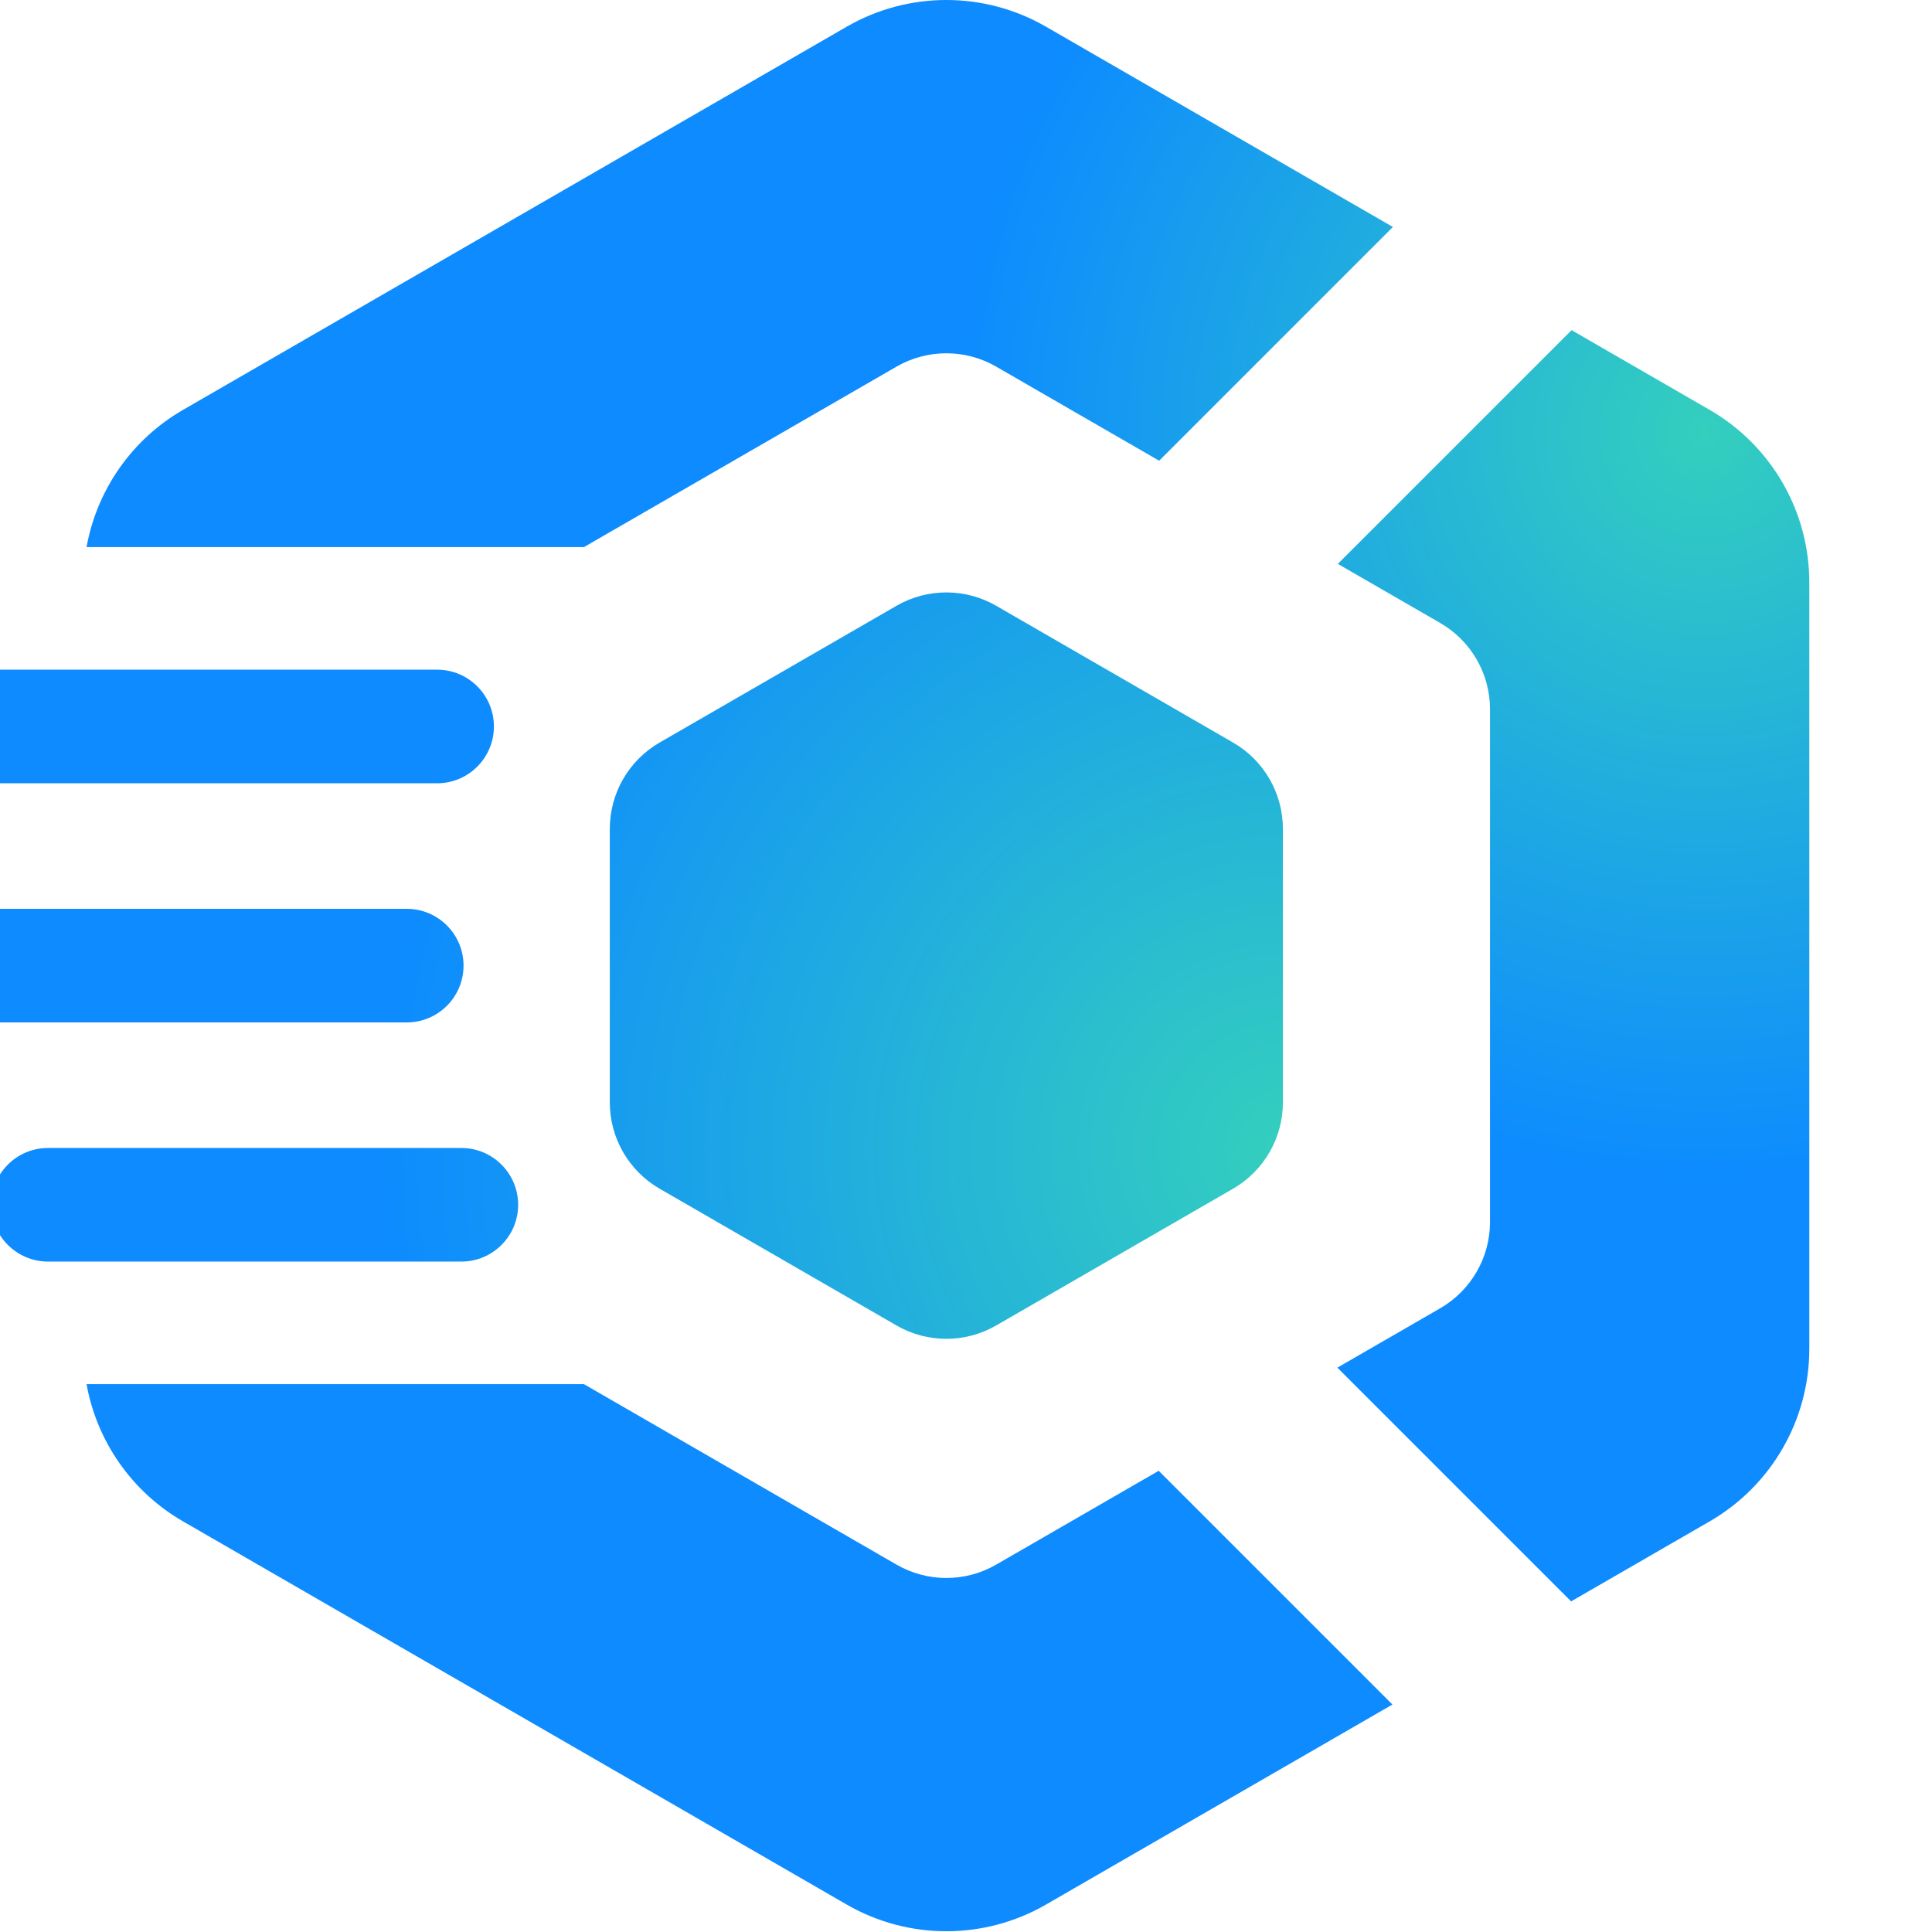
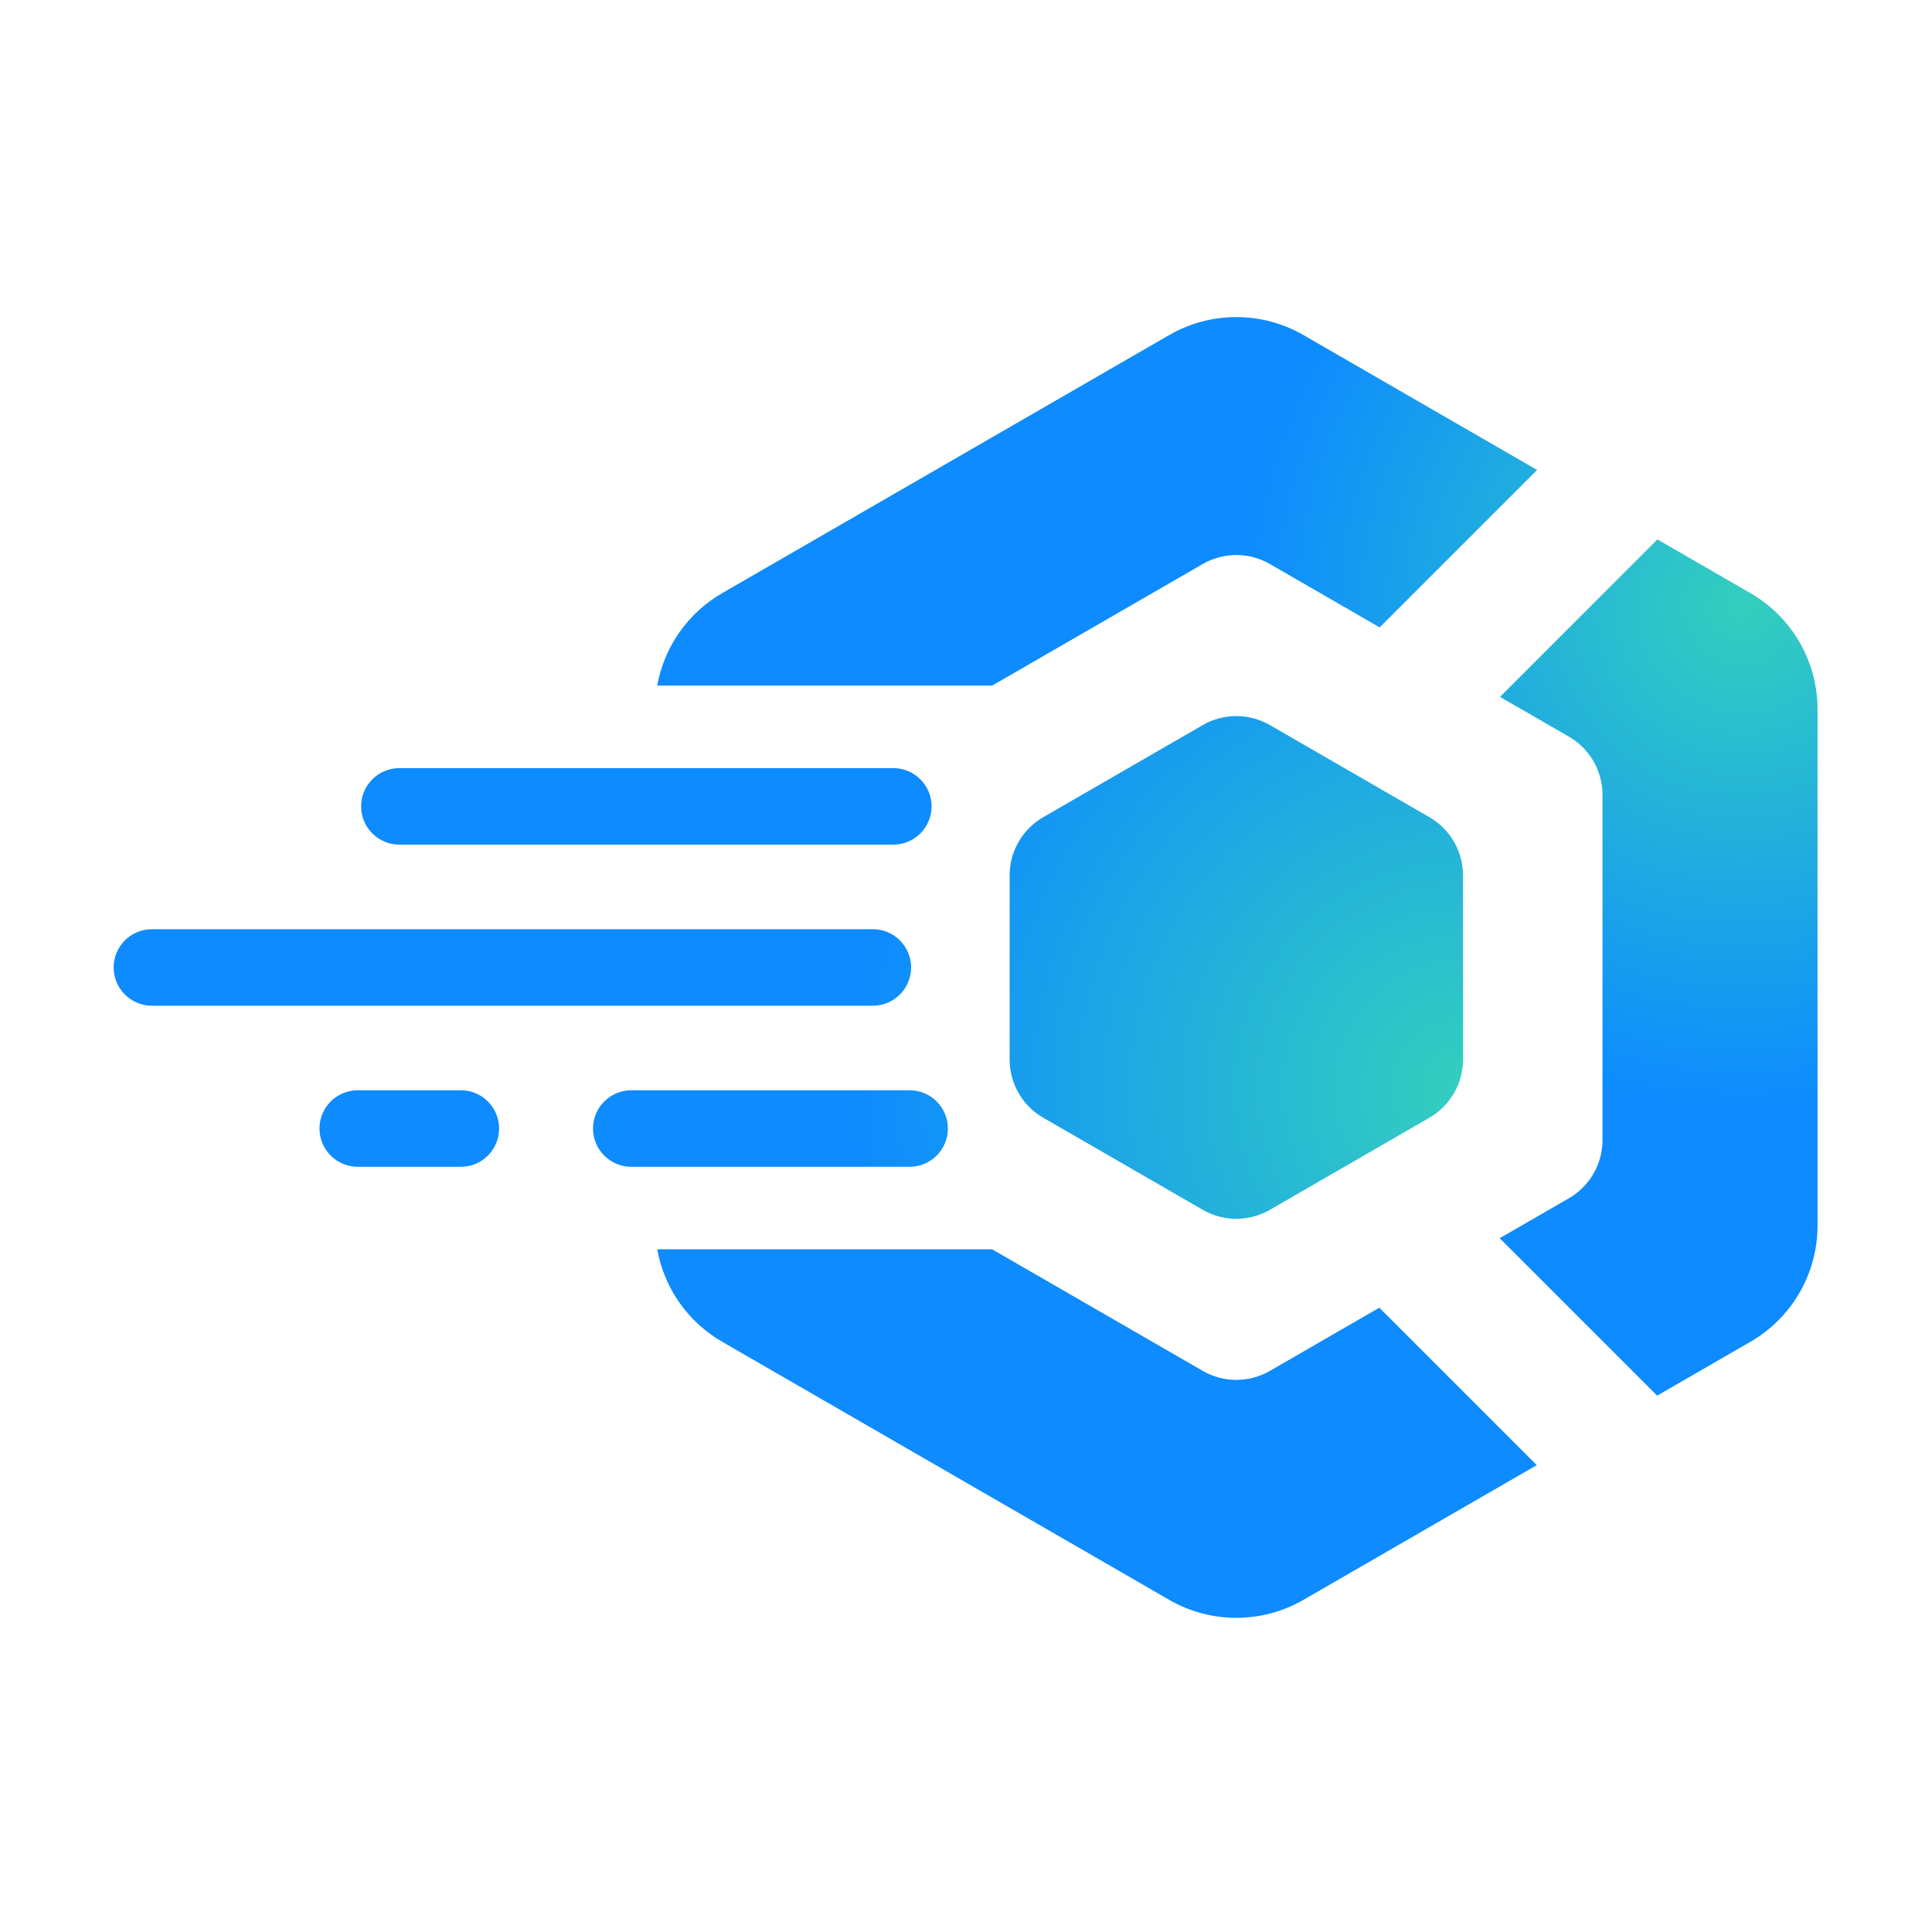
- <svg xmlns="http://www.w3.org/2000/svg" width="512" height="512" viewBox="427 0 1145 1145" role="img" aria-label="Símbolo TrailSoft">
+ <svg xmlns="http://www.w3.org/2000/svg" width="512" height="512" viewBox="-100 -279 1700 1700" role="img" aria-label="Símbolo TrailSoft">
  <g transform="matrix(1,0,0,1,-6336.614,-7703.15)">
    <g transform="matrix(1,0,0,1,3543.307,4724.409)">
      <g id="Logo-Color-Fondo-Negro" transform="matrix(1,0,0,1,2600.06,2369.917)">
        <path d="M1307.225,881.872L1210.63,826.103C1192.358,815.554 1169.847,815.554 1151.575,826.103L966.301,933.071L671.54,933.071C677.638,899.213 698.327,869.282 728.725,851.731L1122.047,624.647C1158.591,603.548 1203.614,603.548 1240.157,624.647L1445.751,743.346L1307.225,881.872ZM1551.646,804.485L1633.48,851.731C1670.023,872.83 1692.535,911.821 1692.535,954.018L1692.535,1408.187C1692.535,1450.384 1670.023,1489.375 1633.48,1510.473L1551.374,1557.877L1412.848,1419.351L1473.777,1384.174C1492.049,1373.625 1503.305,1354.129 1503.305,1333.03L1503.305,1029.174C1503.305,1008.076 1492.049,988.58 1473.777,978.031L1413.12,943.011L1551.646,804.485ZM1445.479,1619.016L1240.157,1737.558C1203.614,1758.656 1158.591,1758.656 1122.047,1737.558L728.725,1510.473C698.327,1492.923 677.638,1462.992 671.54,1429.134L966.301,1429.134L1151.575,1536.102C1169.847,1546.651 1192.358,1546.651 1210.63,1536.102L1306.953,1480.49L1445.479,1619.016Z" fill="url(#_Radial1)" />
        <g transform="matrix(0.473431,0,0,0.473431,488.3988,813.8379)">
          <path d="M1400.787,325.279C1439.381,302.997 1486.931,302.997 1525.525,325.279C1605.227,371.295 1742.389,450.486 1822.091,496.501C1860.685,518.784 1884.46,559.963 1884.46,604.528C1884.46,696.56 1884.46,854.941 1884.46,946.973C1884.46,991.538 1860.685,1032.717 1822.091,1055C1742.389,1101.015 1605.227,1180.206 1525.525,1226.222C1486.931,1248.504 1439.381,1248.504 1400.787,1226.222C1321.085,1180.206 1183.923,1101.015 1104.221,1055C1065.627,1032.717 1041.852,991.538 1041.852,946.973C1041.852,854.941 1041.852,696.56 1041.852,604.528C1041.852,559.963 1065.627,518.784 1104.221,496.501C1183.923,450.486 1321.085,371.295 1400.787,325.279Z" fill="url(#_Radial2)" />
        </g>
        <g transform="matrix(1.364534,0,0,1.237238,-6.981735,-53.91142)">
          <path d="M649.511,856.44C663.126,856.44 674.18,868.631 674.18,883.647C674.18,898.663 663.126,910.854 649.511,910.854L330.981,910.854C317.365,910.854 306.312,898.663 306.312,883.647C306.312,868.631 317.365,856.44 330.981,856.44L649.511,856.44Z" fill="url(#_Radial3)" />
        </g>
        <g transform="matrix(1.907536,0,0,1.237238,-391.0539,87.82086)">
          <path d="M656.533,856.44C666.273,856.44 674.18,868.631 674.18,883.647C674.18,898.663 666.273,910.854 656.533,910.854L323.958,910.854C314.219,910.854 306.312,898.663 306.312,883.647C306.312,868.631 314.219,856.44 323.958,856.44L656.533,856.44Z" fill="url(#_Radial4)" />
        </g>
        <g transform="matrix(0.429638,0,0,1.237238,242.7577,229.5531)">
          <path d="M595.832,856.44C639.073,856.44 674.18,868.631 674.18,883.647C674.18,898.663 639.073,910.854 595.832,910.854L384.66,910.854C341.418,910.854 306.312,898.663 306.312,883.647C306.312,868.631 341.418,856.44 384.66,856.44L595.832,856.44Z" fill="url(#_Radial5)" />
        </g>
        <g transform="matrix(0.848909,0,0,1.237238,355.012,229.5531)">
          <path d="M634.527,856.44C656.412,856.44 674.18,868.631 674.18,883.647C674.18,898.663 656.412,910.854 634.527,910.854L345.964,910.854C324.079,910.854 306.312,898.663 306.312,883.647C306.312,868.631 324.079,856.44 345.964,856.44L634.527,856.44Z" fill="url(#_Radial6)" />
        </g>
      </g>
    </g>
  </g>
  <defs>
    <radialGradient id="_Radial1" cx="0" cy="0" r="1" gradientUnits="userSpaceOnUse" gradientTransform="matrix(298.9567,322.916,-322.916,298.9567,1627.465,864.7765)">
      <stop offset="0" stop-color="rgb(52,207,190)" />
      <stop offset="1" stop-color="rgb(13,139,255)" />
    </radialGradient>
    <radialGradient id="_Radial2" cx="0" cy="0" r="1" gradientUnits="userSpaceOnUse" gradientTransform="matrix(766.5557,827.9898,-827.9898,766.5557,1884.46,1004.022)">
      <stop offset="0" stop-color="rgb(52,207,190)" />
      <stop offset="1" stop-color="rgb(13,139,255)" />
    </radialGradient>
    <radialGradient id="_Radial3" cx="0" cy="0" r="1" gradientUnits="userSpaceOnUse" gradientTransform="matrix(265.9599,316.8317,-287.2747,293.3238,1016.862,1085.551)">
      <stop offset="0" stop-color="rgb(52,207,190)" />
      <stop offset="1" stop-color="rgb(13,139,255)" />
    </radialGradient>
    <radialGradient id="_Radial4" cx="0" cy="0" r="1" gradientUnits="userSpaceOnUse" gradientTransform="matrix(190.2514,316.8317,-205.4988,293.3238,928.7454,970.9953)">
      <stop offset="0" stop-color="rgb(52,207,190)" />
      <stop offset="1" stop-color="rgb(13,139,255)" />
    </radialGradient>
    <radialGradient id="_Radial5" cx="0" cy="0" r="1" gradientUnits="userSpaceOnUse" gradientTransform="matrix(844.6902,316.8317,-912.3863,293.3238,2648.281,856.4399)">
      <stop offset="0" stop-color="rgb(52,207,190)" />
      <stop offset="1" stop-color="rgb(13,139,255)" />
    </radialGradient>
    <radialGradient id="_Radial6" cx="0" cy="0" r="1" gradientUnits="userSpaceOnUse" gradientTransform="matrix(427.5031,316.8317,-461.7645,293.3238,1208.078,856.4399)">
      <stop offset="0" stop-color="rgb(52,207,190)" />
      <stop offset="1" stop-color="rgb(13,139,255)" />
    </radialGradient>
  </defs>
</svg>
